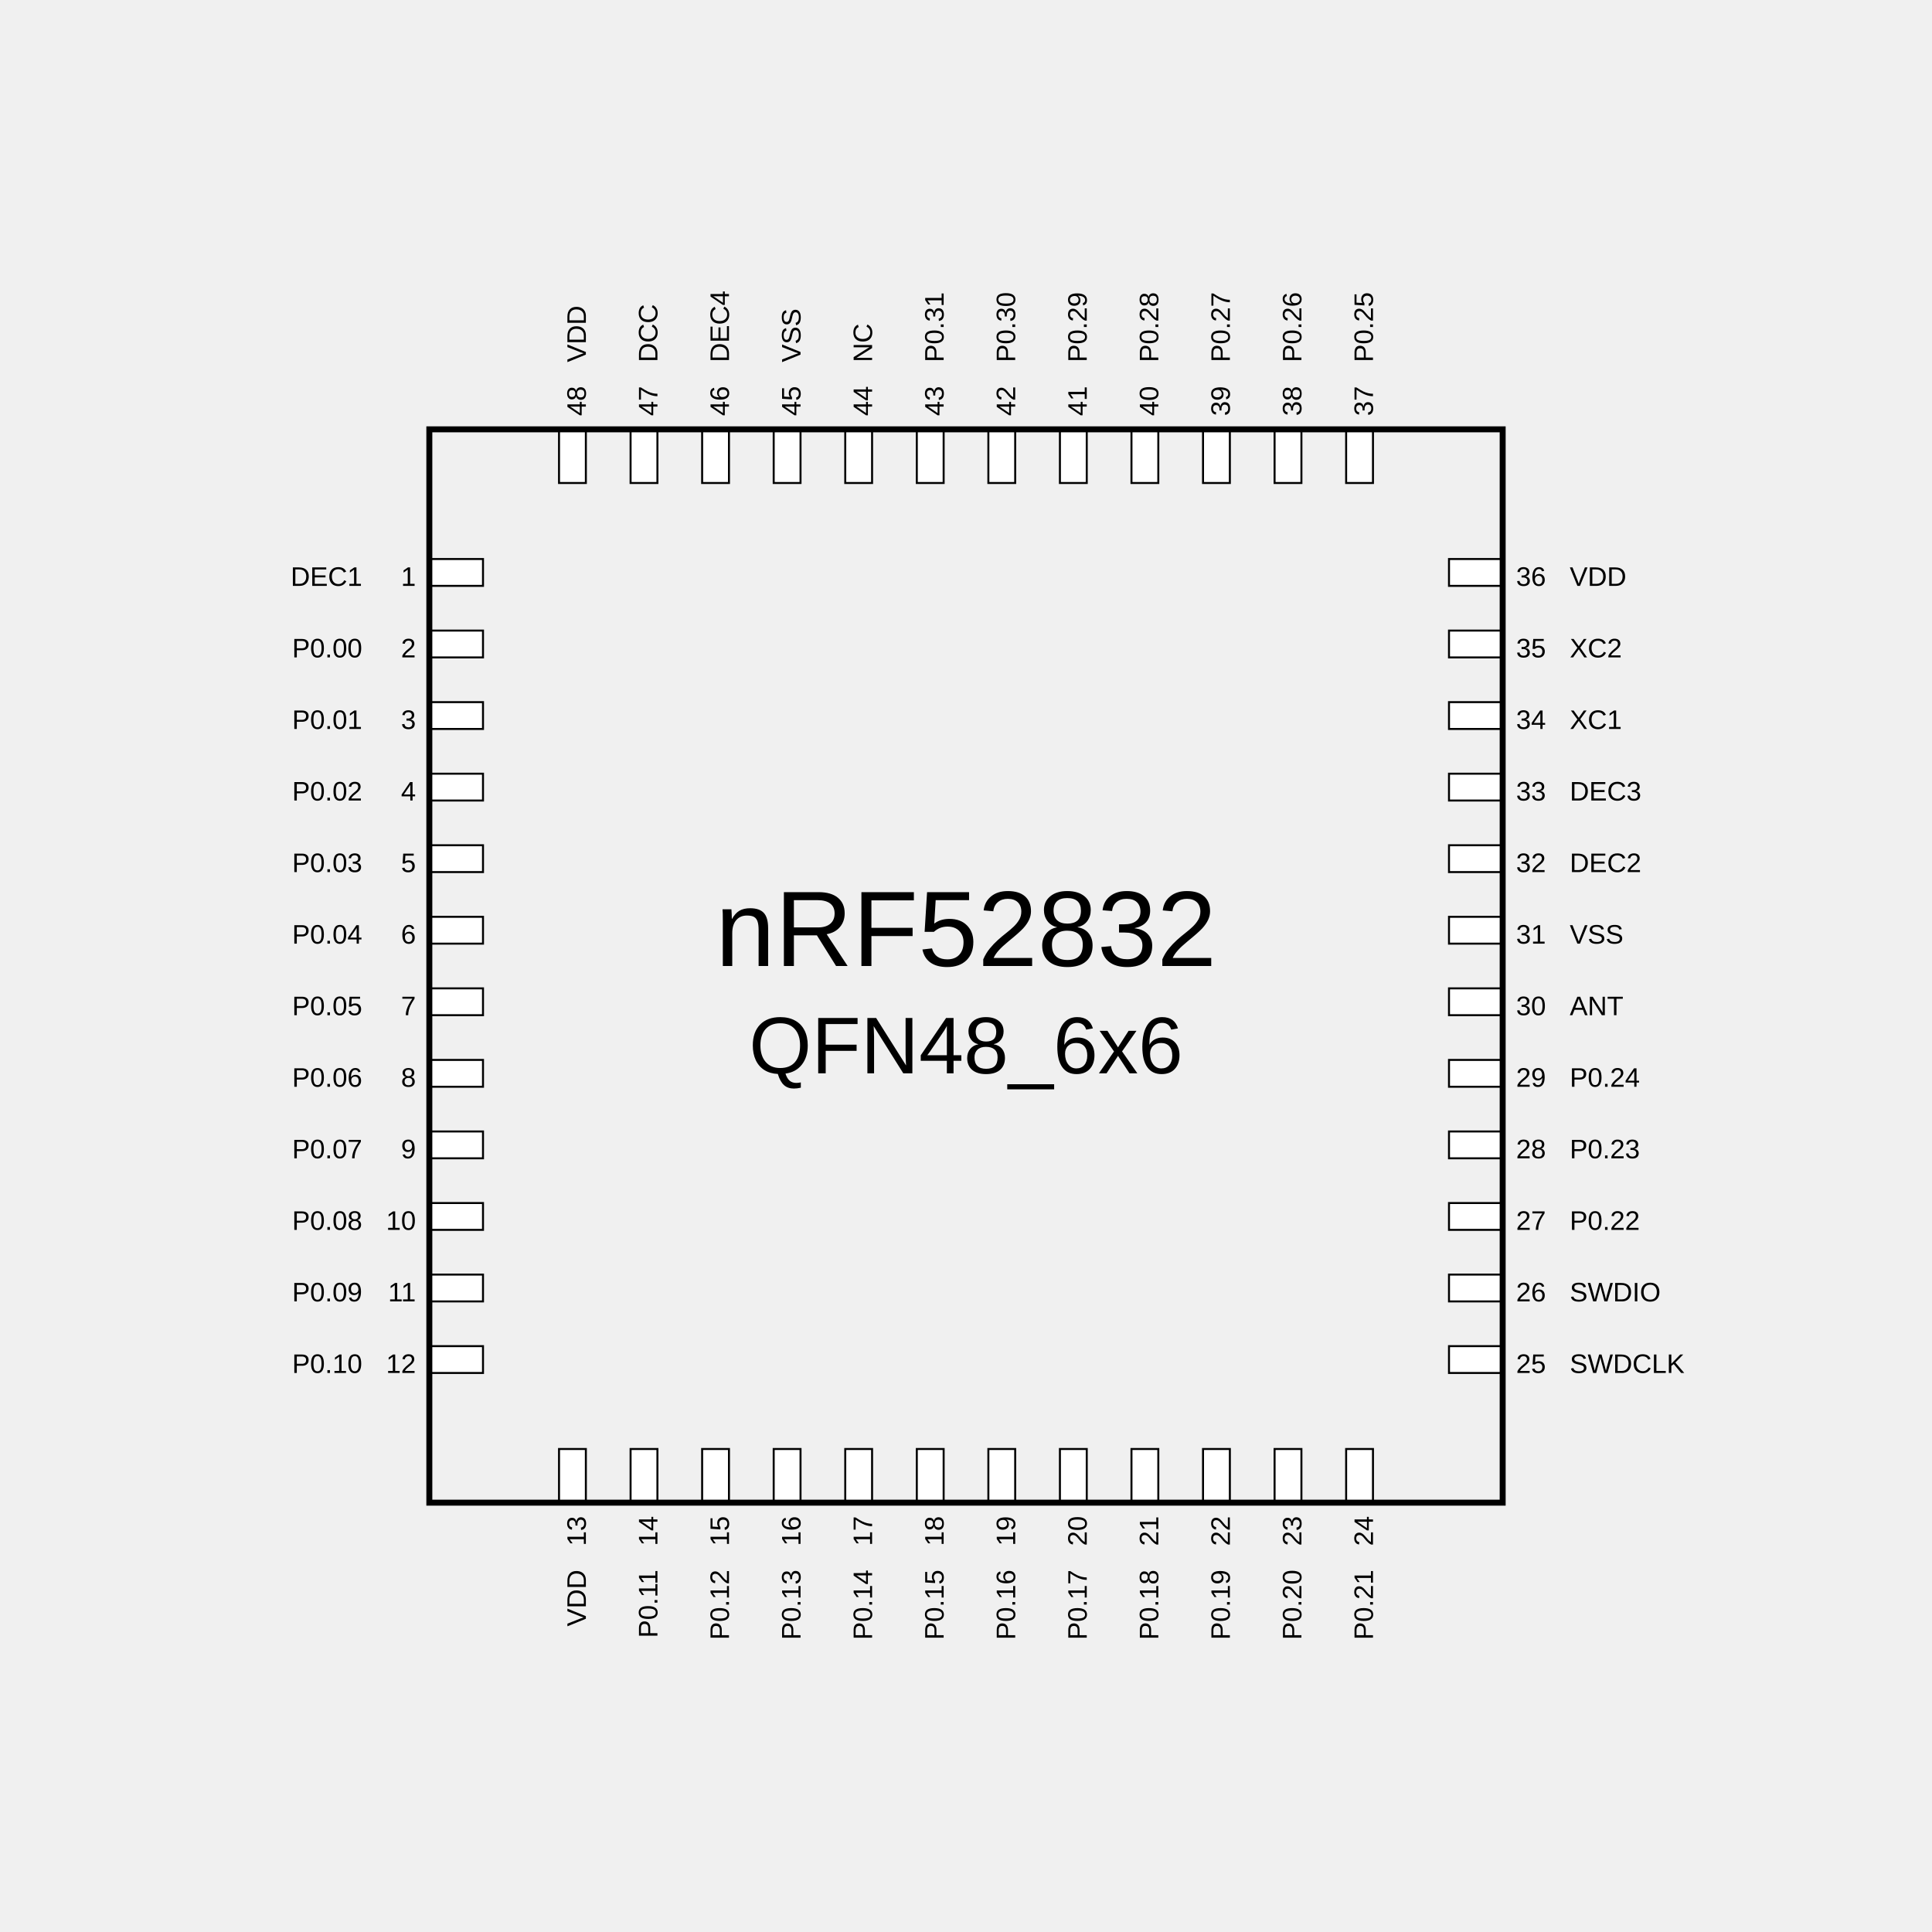
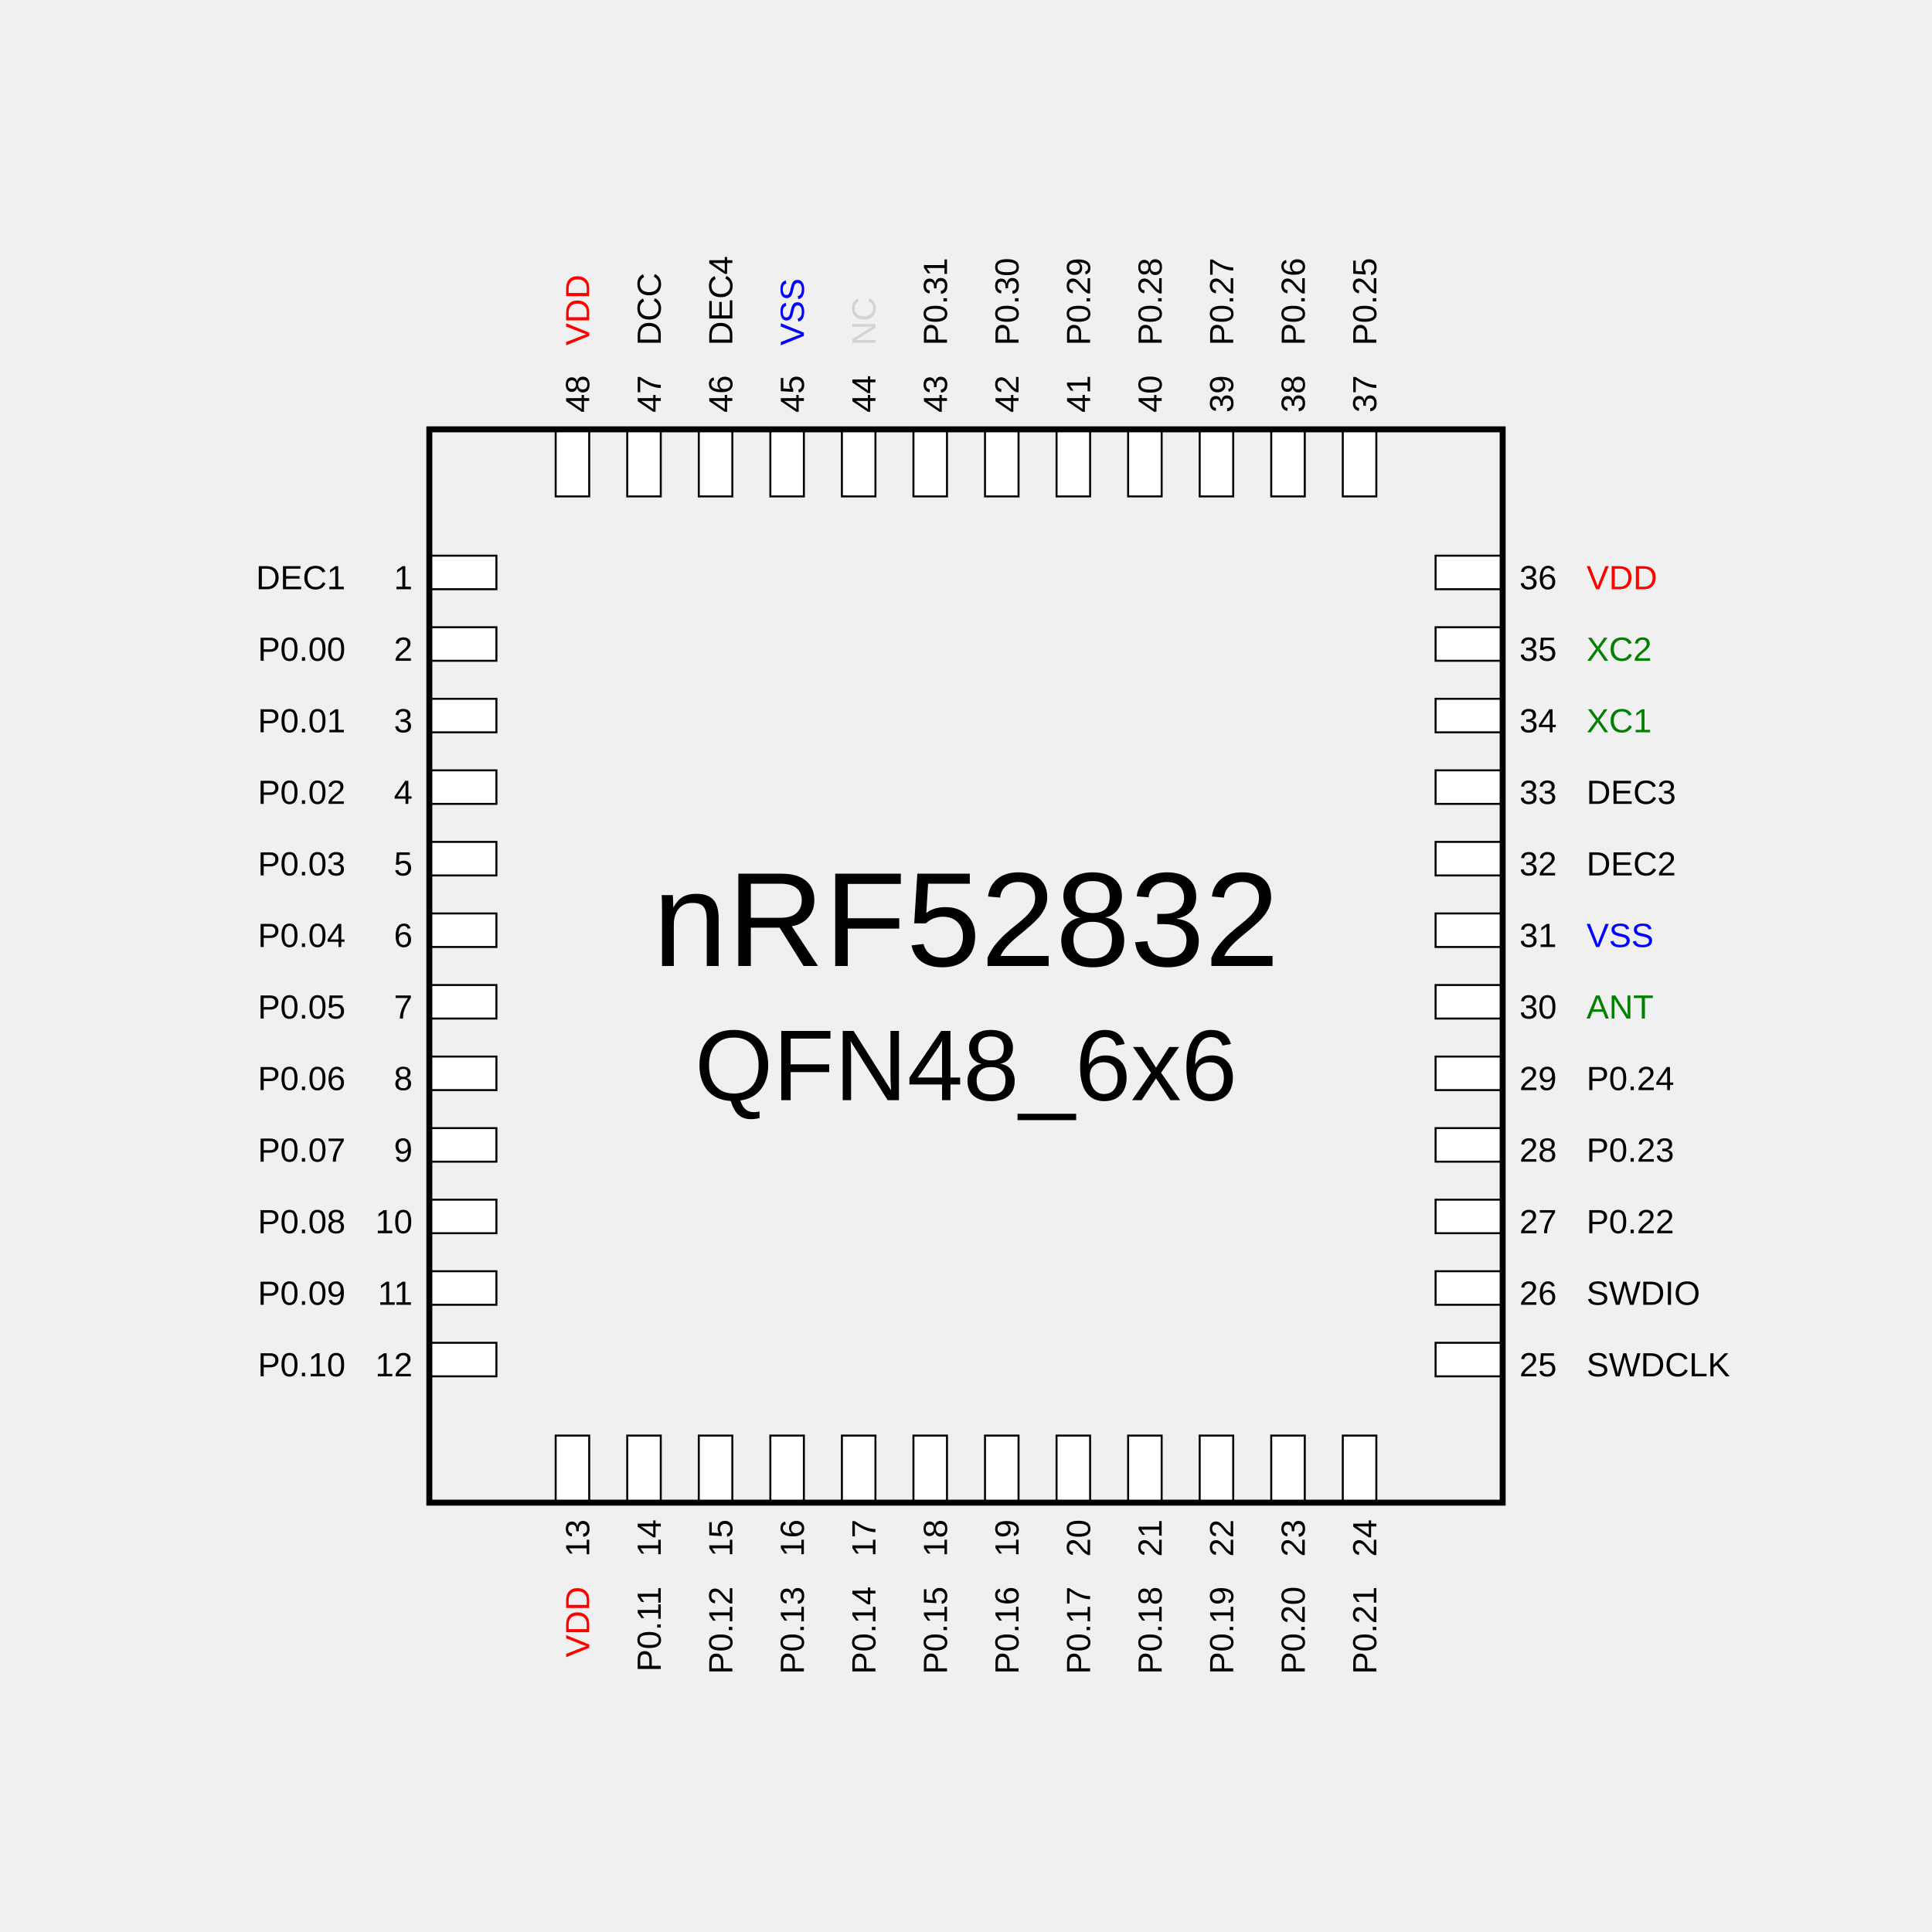
<svg xmlns="http://www.w3.org/2000/svg" baseProfile="tiny" height="972.0" version="1.2" width="972.0">
  <defs />
  <g>
    <g>
-       <text font-family="Arial" font-size="13.5" text-anchor="start" transform="rotate(270,690.75, 209.25)" x="690.75" y="209.25">37</text>
-       <rect fill="white" height="27.0" stroke="black" stroke-width="1" width="13.5" x="677.25" y="216.0" />
-       <text font-family="Arial" font-size="13.5" text-anchor="start" transform="rotate(270,690.75, 182.25)" x="690.75" y="182.25">P0.25</text>
-     </g>
-     <g>
-       <text font-family="Arial" font-size="13.5" text-anchor="start" transform="rotate(270,654.75, 209.25)" x="654.75" y="209.25">38</text>
-       <rect fill="white" height="27.0" stroke="black" stroke-width="1" width="13.5" x="641.25" y="216.0" />
-       <text font-family="Arial" font-size="13.5" text-anchor="start" transform="rotate(270,654.75, 182.25)" x="654.75" y="182.25">P0.26</text>
-     </g>
-     <g>
-       <text font-family="Arial" font-size="13.5" text-anchor="start" transform="rotate(270,618.75, 209.25)" x="618.75" y="209.25">39</text>
-       <rect fill="white" height="27.0" stroke="black" stroke-width="1" width="13.5" x="605.25" y="216.0" />
-       <text font-family="Arial" font-size="13.5" text-anchor="start" transform="rotate(270,618.75, 182.25)" x="618.75" y="182.25">P0.27</text>
-     </g>
-     <g>
-       <text font-family="Arial" font-size="13.5" text-anchor="start" transform="rotate(270,582.75, 209.25)" x="582.75" y="209.25">40</text>
-       <rect fill="white" height="27.0" stroke="black" stroke-width="1" width="13.5" x="569.25" y="216.0" />
-       <text font-family="Arial" font-size="13.5" text-anchor="start" transform="rotate(270,582.75, 182.25)" x="582.75" y="182.25">P0.28</text>
-     </g>
-     <g>
-       <text font-family="Arial" font-size="13.5" text-anchor="start" transform="rotate(270,546.75, 209.25)" x="546.75" y="209.25">41</text>
-       <rect fill="white" height="27.0" stroke="black" stroke-width="1" width="13.5" x="533.25" y="216.0" />
-       <text font-family="Arial" font-size="13.5" text-anchor="start" transform="rotate(270,546.75, 182.25)" x="546.75" y="182.25">P0.29</text>
-     </g>
-     <g>
-       <text font-family="Arial" font-size="13.5" text-anchor="start" transform="rotate(270,510.75, 209.25)" x="510.75" y="209.25">42</text>
-       <rect fill="white" height="27.0" stroke="black" stroke-width="1" width="13.5" x="497.25" y="216.0" />
-       <text font-family="Arial" font-size="13.5" text-anchor="start" transform="rotate(270,510.75, 182.25)" x="510.75" y="182.25">P0.30</text>
-     </g>
-     <g>
-       <text font-family="Arial" font-size="13.5" text-anchor="start" transform="rotate(270,474.75, 209.25)" x="474.75" y="209.25">43</text>
-       <rect fill="white" height="27.0" stroke="black" stroke-width="1" width="13.5" x="461.25" y="216.0" />
-       <text font-family="Arial" font-size="13.5" text-anchor="start" transform="rotate(270,474.75, 182.25)" x="474.75" y="182.25">P0.31</text>
-     </g>
-     <g>
-       <text font-family="Arial" font-size="13.5" text-anchor="start" transform="rotate(270,438.75, 209.25)" x="438.75" y="209.25">44</text>
-       <rect fill="white" height="27.0" stroke="black" stroke-width="1" width="13.5" x="425.25" y="216.0" />
-       <text font-family="Arial" font-size="13.5" text-anchor="start" transform="rotate(270,438.75, 182.25)" x="438.75" y="182.25">NC</text>
-     </g>
-     <g>
-       <text font-family="Arial" font-size="13.5" text-anchor="start" transform="rotate(270,402.75, 209.25)" x="402.75" y="209.25">45</text>
-       <rect fill="white" height="27.0" stroke="black" stroke-width="1" width="13.5" x="389.25" y="216.0" />
-       <text font-family="Arial" font-size="13.5" text-anchor="start" transform="rotate(270,402.75, 182.25)" x="402.75" y="182.25">VSS</text>
-     </g>
-     <g>
-       <text font-family="Arial" font-size="13.5" text-anchor="start" transform="rotate(270,366.75, 209.25)" x="366.75" y="209.25">46</text>
-       <rect fill="white" height="27.0" stroke="black" stroke-width="1" width="13.5" x="353.25" y="216.0" />
-       <text font-family="Arial" font-size="13.5" text-anchor="start" transform="rotate(270,366.75, 182.25)" x="366.75" y="182.25">DEC4</text>
-     </g>
-     <g>
-       <text font-family="Arial" font-size="13.5" text-anchor="start" transform="rotate(270,330.75, 209.25)" x="330.75" y="209.25">47</text>
-       <rect fill="white" height="27.0" stroke="black" stroke-width="1" width="13.5" x="317.25" y="216.0" />
-       <text font-family="Arial" font-size="13.5" text-anchor="start" transform="rotate(270,330.75, 182.25)" x="330.75" y="182.25">DCC</text>
-     </g>
-     <g>
-       <text font-family="Arial" font-size="13.5" text-anchor="start" transform="rotate(270,294.75, 209.25)" x="294.75" y="209.25">48</text>
-       <rect fill="white" height="27.0" stroke="black" stroke-width="1" width="13.5" x="281.25" y="216.0" />
-       <text font-family="Arial" font-size="13.5" text-anchor="start" transform="rotate(270,294.75, 182.25)" x="294.75" y="182.25">VDD</text>
-     </g>
-   </g>
-   <g>
-     <g>
-       <text font-family="Arial" font-size="13.5" text-anchor="end" transform="rotate(270,690.75, 762.75)" x="690.75" y="762.75">24</text>
-       <rect fill="white" height="27.0" stroke="black" stroke-width="1" width="13.5" x="677.25" y="729.0" />
-       <text font-family="Arial" font-size="13.5" text-anchor="end" transform="rotate(270,690.75, 789.75)" x="690.75" y="789.75">P0.21</text>
-     </g>
-     <g>
-       <text font-family="Arial" font-size="13.5" text-anchor="end" transform="rotate(270,654.75, 762.75)" x="654.75" y="762.75">23</text>
-       <rect fill="white" height="27.0" stroke="black" stroke-width="1" width="13.5" x="641.25" y="729.0" />
-       <text font-family="Arial" font-size="13.5" text-anchor="end" transform="rotate(270,654.75, 789.75)" x="654.75" y="789.75">P0.20</text>
-     </g>
-     <g>
-       <text font-family="Arial" font-size="13.5" text-anchor="end" transform="rotate(270,618.75, 762.75)" x="618.75" y="762.75">22</text>
-       <rect fill="white" height="27.0" stroke="black" stroke-width="1" width="13.5" x="605.25" y="729.0" />
-       <text font-family="Arial" font-size="13.5" text-anchor="end" transform="rotate(270,618.75, 789.75)" x="618.75" y="789.75">P0.19</text>
-     </g>
-     <g>
-       <text font-family="Arial" font-size="13.5" text-anchor="end" transform="rotate(270,582.75, 762.75)" x="582.75" y="762.75">21</text>
-       <rect fill="white" height="27.0" stroke="black" stroke-width="1" width="13.5" x="569.25" y="729.0" />
-       <text font-family="Arial" font-size="13.5" text-anchor="end" transform="rotate(270,582.75, 789.75)" x="582.75" y="789.75">P0.18</text>
-     </g>
-     <g>
-       <text font-family="Arial" font-size="13.5" text-anchor="end" transform="rotate(270,546.75, 762.75)" x="546.75" y="762.75">20</text>
-       <rect fill="white" height="27.0" stroke="black" stroke-width="1" width="13.5" x="533.25" y="729.0" />
-       <text font-family="Arial" font-size="13.5" text-anchor="end" transform="rotate(270,546.75, 789.75)" x="546.75" y="789.75">P0.17</text>
-     </g>
-     <g>
-       <text font-family="Arial" font-size="13.5" text-anchor="end" transform="rotate(270,510.75, 762.75)" x="510.75" y="762.75">19</text>
-       <rect fill="white" height="27.0" stroke="black" stroke-width="1" width="13.5" x="497.25" y="729.0" />
-       <text font-family="Arial" font-size="13.5" text-anchor="end" transform="rotate(270,510.75, 789.75)" x="510.75" y="789.75">P0.16</text>
-     </g>
-     <g>
-       <text font-family="Arial" font-size="13.5" text-anchor="end" transform="rotate(270,474.75, 762.75)" x="474.75" y="762.75">18</text>
-       <rect fill="white" height="27.0" stroke="black" stroke-width="1" width="13.5" x="461.25" y="729.0" />
-       <text font-family="Arial" font-size="13.5" text-anchor="end" transform="rotate(270,474.75, 789.75)" x="474.75" y="789.75">P0.15</text>
-     </g>
-     <g>
-       <text font-family="Arial" font-size="13.5" text-anchor="end" transform="rotate(270,438.75, 762.75)" x="438.75" y="762.75">17</text>
-       <rect fill="white" height="27.0" stroke="black" stroke-width="1" width="13.5" x="425.25" y="729.0" />
-       <text font-family="Arial" font-size="13.5" text-anchor="end" transform="rotate(270,438.75, 789.75)" x="438.75" y="789.75">P0.14</text>
-     </g>
-     <g>
-       <text font-family="Arial" font-size="13.5" text-anchor="end" transform="rotate(270,402.75, 762.75)" x="402.75" y="762.75">16</text>
-       <rect fill="white" height="27.0" stroke="black" stroke-width="1" width="13.5" x="389.25" y="729.0" />
-       <text font-family="Arial" font-size="13.5" text-anchor="end" transform="rotate(270,402.75, 789.75)" x="402.75" y="789.75">P0.13</text>
-     </g>
-     <g>
-       <text font-family="Arial" font-size="13.5" text-anchor="end" transform="rotate(270,366.75, 762.75)" x="366.75" y="762.75">15</text>
-       <rect fill="white" height="27.0" stroke="black" stroke-width="1" width="13.5" x="353.25" y="729.0" />
-       <text font-family="Arial" font-size="13.5" text-anchor="end" transform="rotate(270,366.75, 789.75)" x="366.75" y="789.75">P0.12</text>
-     </g>
-     <g>
-       <text font-family="Arial" font-size="13.5" text-anchor="end" transform="rotate(270,330.75, 762.75)" x="330.75" y="762.75">14</text>
-       <rect fill="white" height="27.0" stroke="black" stroke-width="1" width="13.5" x="317.25" y="729.0" />
-       <text font-family="Arial" font-size="13.5" text-anchor="end" transform="rotate(270,330.75, 789.75)" x="330.75" y="789.75">P0.11</text>
-     </g>
-     <g>
-       <text font-family="Arial" font-size="13.5" text-anchor="end" transform="rotate(270,294.75, 762.75)" x="294.75" y="762.75">13</text>
-       <rect fill="white" height="27.0" stroke="black" stroke-width="1" width="13.5" x="281.25" y="729.0" />
-       <text font-family="Arial" font-size="13.5" text-anchor="end" transform="rotate(270,294.75, 789.75)" x="294.75" y="789.75">VDD</text>
-     </g>
-   </g>
-   <g>
-     <g>
-       <text font-family="Arial" font-size="13.5" text-anchor="end" transform="rotate(0,209.25, 294.75)" x="209.25" y="294.75">1</text>
-       <rect fill="white" height="13.5" stroke="black" stroke-width="1" width="27.0" x="216.0" y="281.25" />
-       <text font-family="Arial" font-size="13.5" text-anchor="end" transform="rotate(0,182.25, 294.75)" x="182.25" y="294.75">DEC1</text>
-     </g>
-     <g>
-       <text font-family="Arial" font-size="13.5" text-anchor="end" transform="rotate(0,209.25, 330.75)" x="209.25" y="330.75">2</text>
-       <rect fill="white" height="13.5" stroke="black" stroke-width="1" width="27.0" x="216.0" y="317.25" />
-       <text font-family="Arial" font-size="13.5" text-anchor="end" transform="rotate(0,182.25, 330.75)" x="182.25" y="330.75">P0.00</text>
-     </g>
-     <g>
-       <text font-family="Arial" font-size="13.5" text-anchor="end" transform="rotate(0,209.25, 366.75)" x="209.25" y="366.75">3</text>
-       <rect fill="white" height="13.5" stroke="black" stroke-width="1" width="27.0" x="216.0" y="353.25" />
-       <text font-family="Arial" font-size="13.5" text-anchor="end" transform="rotate(0,182.25, 366.75)" x="182.25" y="366.75">P0.01</text>
-     </g>
-     <g>
-       <text font-family="Arial" font-size="13.5" text-anchor="end" transform="rotate(0,209.25, 402.75)" x="209.25" y="402.75">4</text>
-       <rect fill="white" height="13.5" stroke="black" stroke-width="1" width="27.0" x="216.0" y="389.25" />
-       <text font-family="Arial" font-size="13.5" text-anchor="end" transform="rotate(0,182.25, 402.75)" x="182.25" y="402.75">P0.02</text>
-     </g>
-     <g>
-       <text font-family="Arial" font-size="13.5" text-anchor="end" transform="rotate(0,209.25, 438.75)" x="209.25" y="438.75">5</text>
-       <rect fill="white" height="13.5" stroke="black" stroke-width="1" width="27.0" x="216.0" y="425.25" />
-       <text font-family="Arial" font-size="13.5" text-anchor="end" transform="rotate(0,182.25, 438.75)" x="182.25" y="438.75">P0.03</text>
-     </g>
-     <g>
-       <text font-family="Arial" font-size="13.5" text-anchor="end" transform="rotate(0,209.25, 474.75)" x="209.25" y="474.75">6</text>
-       <rect fill="white" height="13.5" stroke="black" stroke-width="1" width="27.0" x="216.0" y="461.25" />
-       <text font-family="Arial" font-size="13.5" text-anchor="end" transform="rotate(0,182.25, 474.75)" x="182.25" y="474.75">P0.04</text>
-     </g>
-     <g>
-       <text font-family="Arial" font-size="13.5" text-anchor="end" transform="rotate(0,209.25, 510.75)" x="209.25" y="510.75">7</text>
-       <rect fill="white" height="13.5" stroke="black" stroke-width="1" width="27.0" x="216.0" y="497.25" />
-       <text font-family="Arial" font-size="13.5" text-anchor="end" transform="rotate(0,182.25, 510.75)" x="182.25" y="510.75">P0.05</text>
-     </g>
-     <g>
-       <text font-family="Arial" font-size="13.5" text-anchor="end" transform="rotate(0,209.25, 546.75)" x="209.25" y="546.75">8</text>
-       <rect fill="white" height="13.5" stroke="black" stroke-width="1" width="27.0" x="216.0" y="533.25" />
-       <text font-family="Arial" font-size="13.5" text-anchor="end" transform="rotate(0,182.25, 546.75)" x="182.25" y="546.75">P0.06</text>
-     </g>
-     <g>
-       <text font-family="Arial" font-size="13.5" text-anchor="end" transform="rotate(0,209.25, 582.75)" x="209.25" y="582.75">9</text>
-       <rect fill="white" height="13.5" stroke="black" stroke-width="1" width="27.0" x="216.0" y="569.25" />
-       <text font-family="Arial" font-size="13.5" text-anchor="end" transform="rotate(0,182.25, 582.75)" x="182.25" y="582.75">P0.07</text>
-     </g>
-     <g>
-       <text font-family="Arial" font-size="13.5" text-anchor="end" transform="rotate(0,209.25, 618.75)" x="209.25" y="618.75">10</text>
-       <rect fill="white" height="13.5" stroke="black" stroke-width="1" width="27.0" x="216.0" y="605.25" />
-       <text font-family="Arial" font-size="13.5" text-anchor="end" transform="rotate(0,182.25, 618.75)" x="182.25" y="618.75">P0.08</text>
-     </g>
-     <g>
-       <text font-family="Arial" font-size="13.5" text-anchor="end" transform="rotate(0,209.25, 654.75)" x="209.25" y="654.75">11</text>
-       <rect fill="white" height="13.5" stroke="black" stroke-width="1" width="27.0" x="216.0" y="641.25" />
-       <text font-family="Arial" font-size="13.5" text-anchor="end" transform="rotate(0,182.25, 654.75)" x="182.25" y="654.75">P0.09</text>
-     </g>
-     <g>
-       <text font-family="Arial" font-size="13.5" text-anchor="end" transform="rotate(0,209.25, 690.75)" x="209.25" y="690.75">12</text>
-       <rect fill="white" height="13.5" stroke="black" stroke-width="1" width="27.0" x="216.0" y="677.25" />
-       <text font-family="Arial" font-size="13.5" text-anchor="end" transform="rotate(0,182.25, 690.75)" x="182.25" y="690.75">P0.10</text>
-     </g>
-   </g>
-   <g>
-     <g>
-       <text font-family="Arial" font-size="13.5" text-anchor="start" transform="rotate(0,762.75, 294.75)" x="762.75" y="294.75">36</text>
-       <rect fill="white" height="13.5" stroke="black" stroke-width="1" width="27.0" x="729.0" y="281.25" />
-       <text font-family="Arial" font-size="13.5" text-anchor="start" transform="rotate(0,789.75, 294.75)" x="789.75" y="294.75">VDD</text>
-     </g>
-     <g>
-       <text font-family="Arial" font-size="13.5" text-anchor="start" transform="rotate(0,762.75, 330.75)" x="762.75" y="330.75">35</text>
-       <rect fill="white" height="13.5" stroke="black" stroke-width="1" width="27.0" x="729.0" y="317.25" />
-       <text font-family="Arial" font-size="13.5" text-anchor="start" transform="rotate(0,789.75, 330.75)" x="789.75" y="330.75">XC2</text>
-     </g>
-     <g>
-       <text font-family="Arial" font-size="13.5" text-anchor="start" transform="rotate(0,762.75, 366.75)" x="762.75" y="366.75">34</text>
-       <rect fill="white" height="13.5" stroke="black" stroke-width="1" width="27.0" x="729.0" y="353.25" />
-       <text font-family="Arial" font-size="13.5" text-anchor="start" transform="rotate(0,789.75, 366.75)" x="789.75" y="366.75">XC1</text>
-     </g>
-     <g>
-       <text font-family="Arial" font-size="13.5" text-anchor="start" transform="rotate(0,762.75, 402.75)" x="762.75" y="402.75">33</text>
-       <rect fill="white" height="13.5" stroke="black" stroke-width="1" width="27.0" x="729.0" y="389.25" />
-       <text font-family="Arial" font-size="13.5" text-anchor="start" transform="rotate(0,789.75, 402.75)" x="789.75" y="402.75">DEC3</text>
-     </g>
-     <g>
-       <text font-family="Arial" font-size="13.5" text-anchor="start" transform="rotate(0,762.75, 438.75)" x="762.75" y="438.75">32</text>
-       <rect fill="white" height="13.5" stroke="black" stroke-width="1" width="27.0" x="729.0" y="425.25" />
-       <text font-family="Arial" font-size="13.5" text-anchor="start" transform="rotate(0,789.75, 438.75)" x="789.75" y="438.75">DEC2</text>
-     </g>
-     <g>
-       <text font-family="Arial" font-size="13.5" text-anchor="start" transform="rotate(0,762.75, 474.75)" x="762.75" y="474.75">31</text>
-       <rect fill="white" height="13.5" stroke="black" stroke-width="1" width="27.0" x="729.0" y="461.25" />
-       <text font-family="Arial" font-size="13.5" text-anchor="start" transform="rotate(0,789.75, 474.75)" x="789.75" y="474.75">VSS</text>
-     </g>
-     <g>
-       <text font-family="Arial" font-size="13.5" text-anchor="start" transform="rotate(0,762.75, 510.75)" x="762.75" y="510.75">30</text>
-       <rect fill="white" height="13.5" stroke="black" stroke-width="1" width="27.0" x="729.0" y="497.25" />
-       <text font-family="Arial" font-size="13.5" text-anchor="start" transform="rotate(0,789.75, 510.75)" x="789.75" y="510.75">ANT</text>
-     </g>
-     <g>
-       <text font-family="Arial" font-size="13.5" text-anchor="start" transform="rotate(0,762.75, 546.75)" x="762.75" y="546.75">29</text>
-       <rect fill="white" height="13.5" stroke="black" stroke-width="1" width="27.0" x="729.0" y="533.25" />
-       <text font-family="Arial" font-size="13.5" text-anchor="start" transform="rotate(0,789.75, 546.75)" x="789.75" y="546.75">P0.24</text>
-     </g>
-     <g>
-       <text font-family="Arial" font-size="13.5" text-anchor="start" transform="rotate(0,762.75, 582.75)" x="762.75" y="582.75">28</text>
-       <rect fill="white" height="13.5" stroke="black" stroke-width="1" width="27.0" x="729.0" y="569.25" />
-       <text font-family="Arial" font-size="13.5" text-anchor="start" transform="rotate(0,789.75, 582.75)" x="789.75" y="582.75">P0.23</text>
-     </g>
-     <g>
-       <text font-family="Arial" font-size="13.5" text-anchor="start" transform="rotate(0,762.75, 618.75)" x="762.75" y="618.75">27</text>
-       <rect fill="white" height="13.5" stroke="black" stroke-width="1" width="27.0" x="729.0" y="605.25" />
-       <text font-family="Arial" font-size="13.5" text-anchor="start" transform="rotate(0,789.75, 618.75)" x="789.75" y="618.75">P0.22</text>
-     </g>
-     <g>
-       <text font-family="Arial" font-size="13.5" text-anchor="start" transform="rotate(0,762.75, 654.75)" x="762.75" y="654.75">26</text>
-       <rect fill="white" height="13.5" stroke="black" stroke-width="1" width="27.0" x="729.0" y="641.25" />
-       <text font-family="Arial" font-size="13.5" text-anchor="start" transform="rotate(0,789.75, 654.75)" x="789.75" y="654.75">SWDIO</text>
-     </g>
-     <g>
-       <text font-family="Arial" font-size="13.5" text-anchor="start" transform="rotate(0,762.75, 690.75)" x="762.75" y="690.75">25</text>
-       <rect fill="white" height="13.5" stroke="black" stroke-width="1" width="27.0" x="729.0" y="677.25" />
-       <text font-family="Arial" font-size="13.5" text-anchor="start" transform="rotate(0,789.75, 690.75)" x="789.75" y="690.75">SWDCLK</text>
+       <text font-family="Arial" font-size="16.875" text-anchor="start" transform="rotate(270,692.4375, 207.5625)" x="692.438" y="207.562">37</text>
+       <rect fill="white" height="33.75" stroke="black" stroke-width="1" width="16.875" x="675.562" y="216.0" />
+       <text fill="black" font-family="Arial" font-size="16.875" text-anchor="start" transform="rotate(270,692.4375, 173.8125)" x="692.438" y="173.812">P0.25</text>
+     </g>
+     <g>
+       <text font-family="Arial" font-size="16.875" text-anchor="start" transform="rotate(270,656.4375, 207.5625)" x="656.438" y="207.562">38</text>
+       <rect fill="white" height="33.75" stroke="black" stroke-width="1" width="16.875" x="639.562" y="216.0" />
+       <text fill="black" font-family="Arial" font-size="16.875" text-anchor="start" transform="rotate(270,656.4375, 173.8125)" x="656.438" y="173.812">P0.26</text>
+     </g>
+     <g>
+       <text font-family="Arial" font-size="16.875" text-anchor="start" transform="rotate(270,620.4375, 207.5625)" x="620.438" y="207.562">39</text>
+       <rect fill="white" height="33.75" stroke="black" stroke-width="1" width="16.875" x="603.562" y="216.0" />
+       <text fill="black" font-family="Arial" font-size="16.875" text-anchor="start" transform="rotate(270,620.4375, 173.8125)" x="620.438" y="173.812">P0.27</text>
+     </g>
+     <g>
+       <text font-family="Arial" font-size="16.875" text-anchor="start" transform="rotate(270,584.4375, 207.5625)" x="584.438" y="207.562">40</text>
+       <rect fill="white" height="33.75" stroke="black" stroke-width="1" width="16.875" x="567.562" y="216.0" />
+       <text fill="black" font-family="Arial" font-size="16.875" text-anchor="start" transform="rotate(270,584.4375, 173.8125)" x="584.438" y="173.812">P0.28</text>
+     </g>
+     <g>
+       <text font-family="Arial" font-size="16.875" text-anchor="start" transform="rotate(270,548.4375, 207.5625)" x="548.438" y="207.562">41</text>
+       <rect fill="white" height="33.75" stroke="black" stroke-width="1" width="16.875" x="531.562" y="216.0" />
+       <text fill="black" font-family="Arial" font-size="16.875" text-anchor="start" transform="rotate(270,548.4375, 173.8125)" x="548.438" y="173.812">P0.29</text>
+     </g>
+     <g>
+       <text font-family="Arial" font-size="16.875" text-anchor="start" transform="rotate(270,512.4375, 207.5625)" x="512.438" y="207.562">42</text>
+       <rect fill="white" height="33.75" stroke="black" stroke-width="1" width="16.875" x="495.562" y="216.0" />
+       <text fill="black" font-family="Arial" font-size="16.875" text-anchor="start" transform="rotate(270,512.4375, 173.8125)" x="512.438" y="173.812">P0.30</text>
+     </g>
+     <g>
+       <text font-family="Arial" font-size="16.875" text-anchor="start" transform="rotate(270,476.4375, 207.5625)" x="476.438" y="207.562">43</text>
+       <rect fill="white" height="33.75" stroke="black" stroke-width="1" width="16.875" x="459.562" y="216.0" />
+       <text fill="black" font-family="Arial" font-size="16.875" text-anchor="start" transform="rotate(270,476.4375, 173.8125)" x="476.438" y="173.812">P0.31</text>
+     </g>
+     <g>
+       <text font-family="Arial" font-size="16.875" text-anchor="start" transform="rotate(270,440.4375, 207.5625)" x="440.438" y="207.562">44</text>
+       <rect fill="white" height="33.75" stroke="black" stroke-width="1" width="16.875" x="423.562" y="216.0" />
+       <text fill="lightgray" font-family="Arial" font-size="16.875" text-anchor="start" transform="rotate(270,440.4375, 173.8125)" x="440.438" y="173.812">NC</text>
+     </g>
+     <g>
+       <text font-family="Arial" font-size="16.875" text-anchor="start" transform="rotate(270,404.4375, 207.5625)" x="404.438" y="207.562">45</text>
+       <rect fill="white" height="33.75" stroke="black" stroke-width="1" width="16.875" x="387.562" y="216.0" />
+       <text fill="blue" font-family="Arial" font-size="16.875" text-anchor="start" transform="rotate(270,404.4375, 173.8125)" x="404.438" y="173.812">VSS</text>
+     </g>
+     <g>
+       <text font-family="Arial" font-size="16.875" text-anchor="start" transform="rotate(270,368.4375, 207.5625)" x="368.438" y="207.562">46</text>
+       <rect fill="white" height="33.75" stroke="black" stroke-width="1" width="16.875" x="351.562" y="216.0" />
+       <text fill="black" font-family="Arial" font-size="16.875" text-anchor="start" transform="rotate(270,368.4375, 173.8125)" x="368.438" y="173.812">DEC4</text>
+     </g>
+     <g>
+       <text font-family="Arial" font-size="16.875" text-anchor="start" transform="rotate(270,332.4375, 207.5625)" x="332.438" y="207.562">47</text>
+       <rect fill="white" height="33.75" stroke="black" stroke-width="1" width="16.875" x="315.562" y="216.0" />
+       <text fill="black" font-family="Arial" font-size="16.875" text-anchor="start" transform="rotate(270,332.4375, 173.8125)" x="332.438" y="173.812">DCC</text>
+     </g>
+     <g>
+       <text font-family="Arial" font-size="16.875" text-anchor="start" transform="rotate(270,296.4375, 207.5625)" x="296.438" y="207.562">48</text>
+       <rect fill="white" height="33.75" stroke="black" stroke-width="1" width="16.875" x="279.562" y="216.0" />
+       <text fill="red" font-family="Arial" font-size="16.875" text-anchor="start" transform="rotate(270,296.4375, 173.8125)" x="296.438" y="173.812">VDD</text>
+     </g>
+   </g>
+   <g>
+     <g>
+       <text font-family="Arial" font-size="16.875" text-anchor="end" transform="rotate(270,692.4375, 764.4375)" x="692.438" y="764.438">24</text>
+       <rect fill="white" height="33.75" stroke="black" stroke-width="1" width="16.875" x="675.562" y="722.25" />
+       <text fill="black" font-family="Arial" font-size="16.875" text-anchor="end" transform="rotate(270,692.4375, 798.1875)" x="692.438" y="798.188">P0.21</text>
+     </g>
+     <g>
+       <text font-family="Arial" font-size="16.875" text-anchor="end" transform="rotate(270,656.4375, 764.4375)" x="656.438" y="764.438">23</text>
+       <rect fill="white" height="33.75" stroke="black" stroke-width="1" width="16.875" x="639.562" y="722.25" />
+       <text fill="black" font-family="Arial" font-size="16.875" text-anchor="end" transform="rotate(270,656.4375, 798.1875)" x="656.438" y="798.188">P0.20</text>
+     </g>
+     <g>
+       <text font-family="Arial" font-size="16.875" text-anchor="end" transform="rotate(270,620.4375, 764.4375)" x="620.438" y="764.438">22</text>
+       <rect fill="white" height="33.75" stroke="black" stroke-width="1" width="16.875" x="603.562" y="722.25" />
+       <text fill="black" font-family="Arial" font-size="16.875" text-anchor="end" transform="rotate(270,620.4375, 798.1875)" x="620.438" y="798.188">P0.19</text>
+     </g>
+     <g>
+       <text font-family="Arial" font-size="16.875" text-anchor="end" transform="rotate(270,584.4375, 764.4375)" x="584.438" y="764.438">21</text>
+       <rect fill="white" height="33.75" stroke="black" stroke-width="1" width="16.875" x="567.562" y="722.25" />
+       <text fill="black" font-family="Arial" font-size="16.875" text-anchor="end" transform="rotate(270,584.4375, 798.1875)" x="584.438" y="798.188">P0.18</text>
+     </g>
+     <g>
+       <text font-family="Arial" font-size="16.875" text-anchor="end" transform="rotate(270,548.4375, 764.4375)" x="548.438" y="764.438">20</text>
+       <rect fill="white" height="33.75" stroke="black" stroke-width="1" width="16.875" x="531.562" y="722.25" />
+       <text fill="black" font-family="Arial" font-size="16.875" text-anchor="end" transform="rotate(270,548.4375, 798.1875)" x="548.438" y="798.188">P0.17</text>
+     </g>
+     <g>
+       <text font-family="Arial" font-size="16.875" text-anchor="end" transform="rotate(270,512.4375, 764.4375)" x="512.438" y="764.438">19</text>
+       <rect fill="white" height="33.75" stroke="black" stroke-width="1" width="16.875" x="495.562" y="722.25" />
+       <text fill="black" font-family="Arial" font-size="16.875" text-anchor="end" transform="rotate(270,512.4375, 798.1875)" x="512.438" y="798.188">P0.16</text>
+     </g>
+     <g>
+       <text font-family="Arial" font-size="16.875" text-anchor="end" transform="rotate(270,476.4375, 764.4375)" x="476.438" y="764.438">18</text>
+       <rect fill="white" height="33.75" stroke="black" stroke-width="1" width="16.875" x="459.562" y="722.25" />
+       <text fill="black" font-family="Arial" font-size="16.875" text-anchor="end" transform="rotate(270,476.4375, 798.1875)" x="476.438" y="798.188">P0.15</text>
+     </g>
+     <g>
+       <text font-family="Arial" font-size="16.875" text-anchor="end" transform="rotate(270,440.4375, 764.4375)" x="440.438" y="764.438">17</text>
+       <rect fill="white" height="33.75" stroke="black" stroke-width="1" width="16.875" x="423.562" y="722.25" />
+       <text fill="black" font-family="Arial" font-size="16.875" text-anchor="end" transform="rotate(270,440.4375, 798.1875)" x="440.438" y="798.188">P0.14</text>
+     </g>
+     <g>
+       <text font-family="Arial" font-size="16.875" text-anchor="end" transform="rotate(270,404.4375, 764.4375)" x="404.438" y="764.438">16</text>
+       <rect fill="white" height="33.75" stroke="black" stroke-width="1" width="16.875" x="387.562" y="722.25" />
+       <text fill="black" font-family="Arial" font-size="16.875" text-anchor="end" transform="rotate(270,404.4375, 798.1875)" x="404.438" y="798.188">P0.13</text>
+     </g>
+     <g>
+       <text font-family="Arial" font-size="16.875" text-anchor="end" transform="rotate(270,368.4375, 764.4375)" x="368.438" y="764.438">15</text>
+       <rect fill="white" height="33.75" stroke="black" stroke-width="1" width="16.875" x="351.562" y="722.25" />
+       <text fill="black" font-family="Arial" font-size="16.875" text-anchor="end" transform="rotate(270,368.4375, 798.1875)" x="368.438" y="798.188">P0.12</text>
+     </g>
+     <g>
+       <text font-family="Arial" font-size="16.875" text-anchor="end" transform="rotate(270,332.4375, 764.4375)" x="332.438" y="764.438">14</text>
+       <rect fill="white" height="33.75" stroke="black" stroke-width="1" width="16.875" x="315.562" y="722.25" />
+       <text fill="black" font-family="Arial" font-size="16.875" text-anchor="end" transform="rotate(270,332.4375, 798.1875)" x="332.438" y="798.188">P0.11</text>
+     </g>
+     <g>
+       <text font-family="Arial" font-size="16.875" text-anchor="end" transform="rotate(270,296.4375, 764.4375)" x="296.438" y="764.438">13</text>
+       <rect fill="white" height="33.75" stroke="black" stroke-width="1" width="16.875" x="279.562" y="722.25" />
+       <text fill="red" font-family="Arial" font-size="16.875" text-anchor="end" transform="rotate(270,296.4375, 798.1875)" x="296.438" y="798.188">VDD</text>
+     </g>
+   </g>
+   <g>
+     <g>
+       <text font-family="Arial" font-size="16.875" text-anchor="end" transform="rotate(0,207.5625, 296.4375)" x="207.562" y="296.438">1</text>
+       <rect fill="white" height="16.875" stroke="black" stroke-width="1" width="33.75" x="216.0" y="279.562" />
+       <text fill="black" font-family="Arial" font-size="16.875" text-anchor="end" transform="rotate(0,173.8125, 296.4375)" x="173.812" y="296.438">DEC1</text>
+     </g>
+     <g>
+       <text font-family="Arial" font-size="16.875" text-anchor="end" transform="rotate(0,207.5625, 332.4375)" x="207.562" y="332.438">2</text>
+       <rect fill="white" height="16.875" stroke="black" stroke-width="1" width="33.75" x="216.0" y="315.562" />
+       <text fill="black" font-family="Arial" font-size="16.875" text-anchor="end" transform="rotate(0,173.8125, 332.4375)" x="173.812" y="332.438">P0.00</text>
+     </g>
+     <g>
+       <text font-family="Arial" font-size="16.875" text-anchor="end" transform="rotate(0,207.5625, 368.4375)" x="207.562" y="368.438">3</text>
+       <rect fill="white" height="16.875" stroke="black" stroke-width="1" width="33.75" x="216.0" y="351.562" />
+       <text fill="black" font-family="Arial" font-size="16.875" text-anchor="end" transform="rotate(0,173.8125, 368.4375)" x="173.812" y="368.438">P0.01</text>
+     </g>
+     <g>
+       <text font-family="Arial" font-size="16.875" text-anchor="end" transform="rotate(0,207.5625, 404.4375)" x="207.562" y="404.438">4</text>
+       <rect fill="white" height="16.875" stroke="black" stroke-width="1" width="33.75" x="216.0" y="387.562" />
+       <text fill="black" font-family="Arial" font-size="16.875" text-anchor="end" transform="rotate(0,173.8125, 404.4375)" x="173.812" y="404.438">P0.02</text>
+     </g>
+     <g>
+       <text font-family="Arial" font-size="16.875" text-anchor="end" transform="rotate(0,207.5625, 440.4375)" x="207.562" y="440.438">5</text>
+       <rect fill="white" height="16.875" stroke="black" stroke-width="1" width="33.75" x="216.0" y="423.562" />
+       <text fill="black" font-family="Arial" font-size="16.875" text-anchor="end" transform="rotate(0,173.8125, 440.4375)" x="173.812" y="440.438">P0.03</text>
+     </g>
+     <g>
+       <text font-family="Arial" font-size="16.875" text-anchor="end" transform="rotate(0,207.5625, 476.4375)" x="207.562" y="476.438">6</text>
+       <rect fill="white" height="16.875" stroke="black" stroke-width="1" width="33.75" x="216.0" y="459.562" />
+       <text fill="black" font-family="Arial" font-size="16.875" text-anchor="end" transform="rotate(0,173.8125, 476.4375)" x="173.812" y="476.438">P0.04</text>
+     </g>
+     <g>
+       <text font-family="Arial" font-size="16.875" text-anchor="end" transform="rotate(0,207.5625, 512.4375)" x="207.562" y="512.438">7</text>
+       <rect fill="white" height="16.875" stroke="black" stroke-width="1" width="33.75" x="216.0" y="495.562" />
+       <text fill="black" font-family="Arial" font-size="16.875" text-anchor="end" transform="rotate(0,173.8125, 512.4375)" x="173.812" y="512.438">P0.05</text>
+     </g>
+     <g>
+       <text font-family="Arial" font-size="16.875" text-anchor="end" transform="rotate(0,207.5625, 548.4375)" x="207.562" y="548.438">8</text>
+       <rect fill="white" height="16.875" stroke="black" stroke-width="1" width="33.75" x="216.0" y="531.562" />
+       <text fill="black" font-family="Arial" font-size="16.875" text-anchor="end" transform="rotate(0,173.8125, 548.4375)" x="173.812" y="548.438">P0.06</text>
+     </g>
+     <g>
+       <text font-family="Arial" font-size="16.875" text-anchor="end" transform="rotate(0,207.5625, 584.4375)" x="207.562" y="584.438">9</text>
+       <rect fill="white" height="16.875" stroke="black" stroke-width="1" width="33.75" x="216.0" y="567.562" />
+       <text fill="black" font-family="Arial" font-size="16.875" text-anchor="end" transform="rotate(0,173.8125, 584.4375)" x="173.812" y="584.438">P0.07</text>
+     </g>
+     <g>
+       <text font-family="Arial" font-size="16.875" text-anchor="end" transform="rotate(0,207.5625, 620.4375)" x="207.562" y="620.438">10</text>
+       <rect fill="white" height="16.875" stroke="black" stroke-width="1" width="33.75" x="216.0" y="603.562" />
+       <text fill="black" font-family="Arial" font-size="16.875" text-anchor="end" transform="rotate(0,173.8125, 620.4375)" x="173.812" y="620.438">P0.08</text>
+     </g>
+     <g>
+       <text font-family="Arial" font-size="16.875" text-anchor="end" transform="rotate(0,207.5625, 656.4375)" x="207.562" y="656.438">11</text>
+       <rect fill="white" height="16.875" stroke="black" stroke-width="1" width="33.75" x="216.0" y="639.562" />
+       <text fill="black" font-family="Arial" font-size="16.875" text-anchor="end" transform="rotate(0,173.8125, 656.4375)" x="173.812" y="656.438">P0.09</text>
+     </g>
+     <g>
+       <text font-family="Arial" font-size="16.875" text-anchor="end" transform="rotate(0,207.5625, 692.4375)" x="207.562" y="692.438">12</text>
+       <rect fill="white" height="16.875" stroke="black" stroke-width="1" width="33.75" x="216.0" y="675.562" />
+       <text fill="black" font-family="Arial" font-size="16.875" text-anchor="end" transform="rotate(0,173.8125, 692.4375)" x="173.812" y="692.438">P0.10</text>
+     </g>
+   </g>
+   <g>
+     <g>
+       <text font-family="Arial" font-size="16.875" text-anchor="start" transform="rotate(0,764.4375, 296.4375)" x="764.438" y="296.438">36</text>
+       <rect fill="white" height="16.875" stroke="black" stroke-width="1" width="33.75" x="722.25" y="279.562" />
+       <text fill="red" font-family="Arial" font-size="16.875" text-anchor="start" transform="rotate(0,798.1875, 296.4375)" x="798.188" y="296.438">VDD</text>
+     </g>
+     <g>
+       <text font-family="Arial" font-size="16.875" text-anchor="start" transform="rotate(0,764.4375, 332.4375)" x="764.438" y="332.438">35</text>
+       <rect fill="white" height="16.875" stroke="black" stroke-width="1" width="33.75" x="722.25" y="315.562" />
+       <text fill="green" font-family="Arial" font-size="16.875" text-anchor="start" transform="rotate(0,798.1875, 332.4375)" x="798.188" y="332.438">XC2</text>
+     </g>
+     <g>
+       <text font-family="Arial" font-size="16.875" text-anchor="start" transform="rotate(0,764.4375, 368.4375)" x="764.438" y="368.438">34</text>
+       <rect fill="white" height="16.875" stroke="black" stroke-width="1" width="33.75" x="722.25" y="351.562" />
+       <text fill="green" font-family="Arial" font-size="16.875" text-anchor="start" transform="rotate(0,798.1875, 368.4375)" x="798.188" y="368.438">XC1</text>
+     </g>
+     <g>
+       <text font-family="Arial" font-size="16.875" text-anchor="start" transform="rotate(0,764.4375, 404.4375)" x="764.438" y="404.438">33</text>
+       <rect fill="white" height="16.875" stroke="black" stroke-width="1" width="33.75" x="722.25" y="387.562" />
+       <text fill="black" font-family="Arial" font-size="16.875" text-anchor="start" transform="rotate(0,798.1875, 404.4375)" x="798.188" y="404.438">DEC3</text>
+     </g>
+     <g>
+       <text font-family="Arial" font-size="16.875" text-anchor="start" transform="rotate(0,764.4375, 440.4375)" x="764.438" y="440.438">32</text>
+       <rect fill="white" height="16.875" stroke="black" stroke-width="1" width="33.75" x="722.25" y="423.562" />
+       <text fill="black" font-family="Arial" font-size="16.875" text-anchor="start" transform="rotate(0,798.1875, 440.4375)" x="798.188" y="440.438">DEC2</text>
+     </g>
+     <g>
+       <text font-family="Arial" font-size="16.875" text-anchor="start" transform="rotate(0,764.4375, 476.4375)" x="764.438" y="476.438">31</text>
+       <rect fill="white" height="16.875" stroke="black" stroke-width="1" width="33.75" x="722.25" y="459.562" />
+       <text fill="blue" font-family="Arial" font-size="16.875" text-anchor="start" transform="rotate(0,798.1875, 476.4375)" x="798.188" y="476.438">VSS</text>
+     </g>
+     <g>
+       <text font-family="Arial" font-size="16.875" text-anchor="start" transform="rotate(0,764.4375, 512.4375)" x="764.438" y="512.438">30</text>
+       <rect fill="white" height="16.875" stroke="black" stroke-width="1" width="33.75" x="722.25" y="495.562" />
+       <text fill="green" font-family="Arial" font-size="16.875" text-anchor="start" transform="rotate(0,798.1875, 512.4375)" x="798.188" y="512.438">ANT</text>
+     </g>
+     <g>
+       <text font-family="Arial" font-size="16.875" text-anchor="start" transform="rotate(0,764.4375, 548.4375)" x="764.438" y="548.438">29</text>
+       <rect fill="white" height="16.875" stroke="black" stroke-width="1" width="33.75" x="722.25" y="531.562" />
+       <text fill="black" font-family="Arial" font-size="16.875" text-anchor="start" transform="rotate(0,798.1875, 548.4375)" x="798.188" y="548.438">P0.24</text>
+     </g>
+     <g>
+       <text font-family="Arial" font-size="16.875" text-anchor="start" transform="rotate(0,764.4375, 584.4375)" x="764.438" y="584.438">28</text>
+       <rect fill="white" height="16.875" stroke="black" stroke-width="1" width="33.75" x="722.25" y="567.562" />
+       <text fill="black" font-family="Arial" font-size="16.875" text-anchor="start" transform="rotate(0,798.1875, 584.4375)" x="798.188" y="584.438">P0.23</text>
+     </g>
+     <g>
+       <text font-family="Arial" font-size="16.875" text-anchor="start" transform="rotate(0,764.4375, 620.4375)" x="764.438" y="620.438">27</text>
+       <rect fill="white" height="16.875" stroke="black" stroke-width="1" width="33.75" x="722.25" y="603.562" />
+       <text fill="black" font-family="Arial" font-size="16.875" text-anchor="start" transform="rotate(0,798.1875, 620.4375)" x="798.188" y="620.438">P0.22</text>
+     </g>
+     <g>
+       <text font-family="Arial" font-size="16.875" text-anchor="start" transform="rotate(0,764.4375, 656.4375)" x="764.438" y="656.438">26</text>
+       <rect fill="white" height="16.875" stroke="black" stroke-width="1" width="33.75" x="722.25" y="639.562" />
+       <text fill="black" font-family="Arial" font-size="16.875" text-anchor="start" transform="rotate(0,798.1875, 656.4375)" x="798.188" y="656.438">SWDIO</text>
+     </g>
+     <g>
+       <text font-family="Arial" font-size="16.875" text-anchor="start" transform="rotate(0,764.4375, 692.4375)" x="764.438" y="692.438">25</text>
+       <rect fill="white" height="16.875" stroke="black" stroke-width="1" width="33.75" x="722.25" y="675.562" />
+       <text fill="black" font-family="Arial" font-size="16.875" text-anchor="start" transform="rotate(0,798.1875, 692.4375)" x="798.188" y="692.438">SWDCLK</text>
    </g>
  </g>
  <g>
    <rect fill="none" height="540" stroke="black" stroke-width="3" width="540" x="216.0" y="216.0" />
-     <text font-family="Arial" font-size="54.0" text-anchor="middle" x="486.0" y="486.0">nRF52832</text>
-     <text font-family="Arial" font-size="40.5" text-anchor="middle" x="486.0" y="540.0">QFN48_6x6</text>
+     <text font-family="Arial" font-size="67.5" text-anchor="middle" x="486.0" y="486.0">nRF52832</text>
+     <text font-family="Arial" font-size="50.625" text-anchor="middle" x="486.0" y="553.5">QFN48_6x6</text>
  </g>
</svg>
